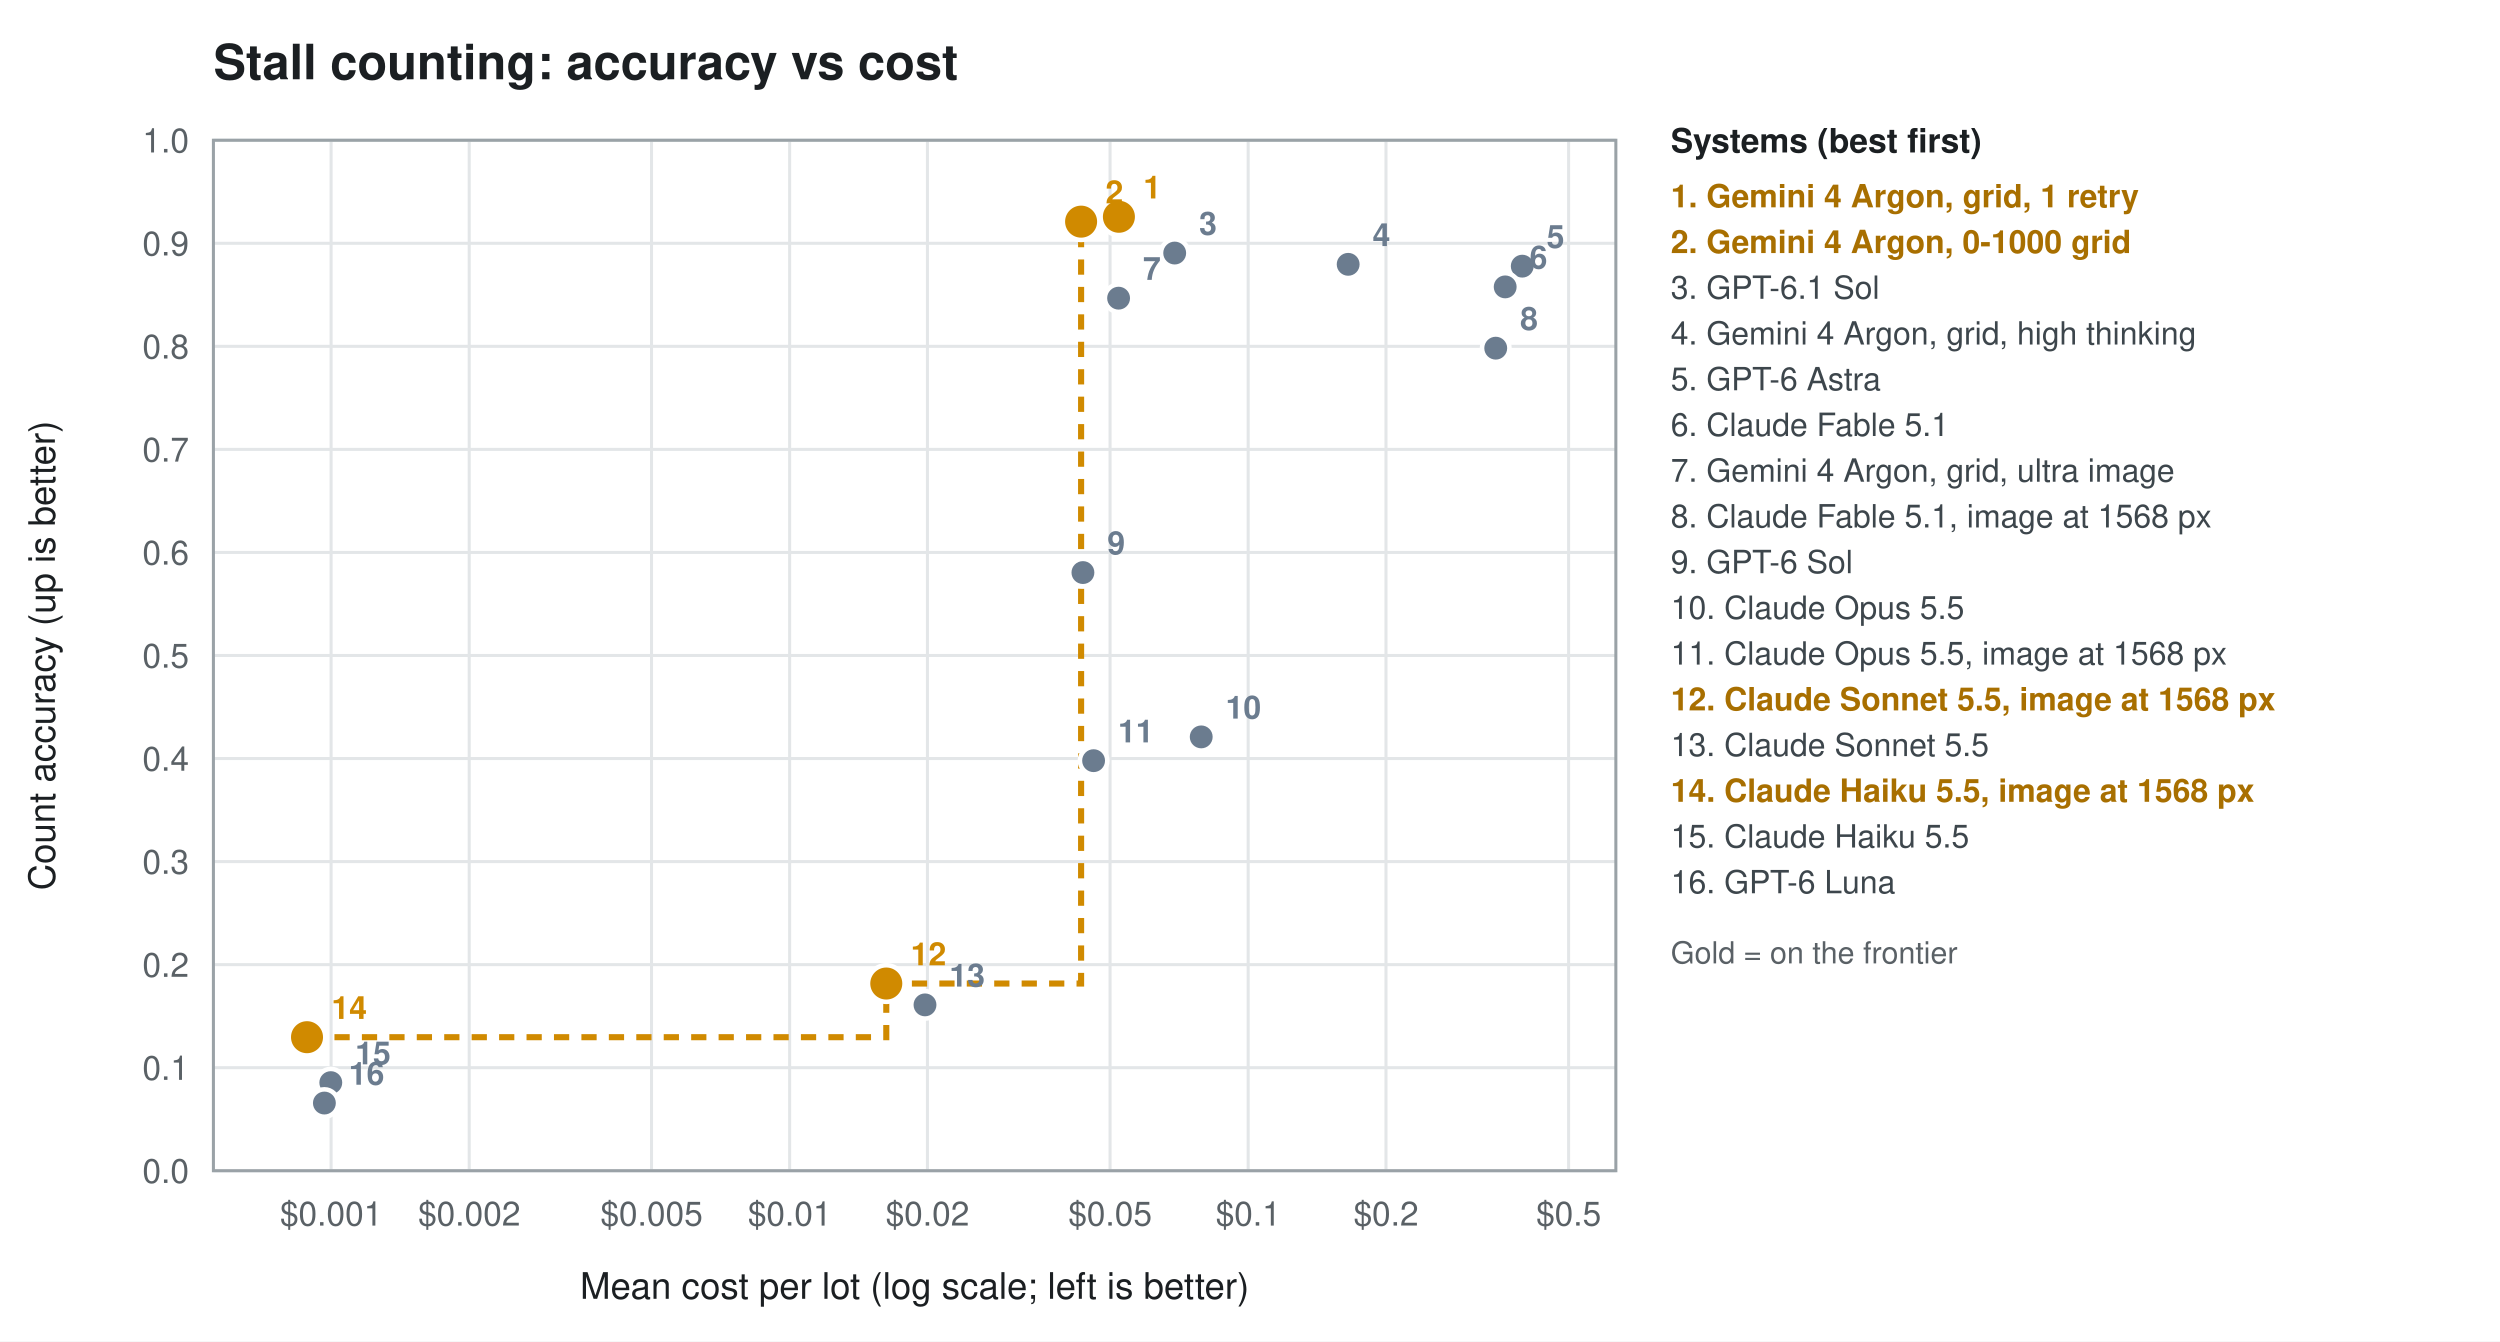
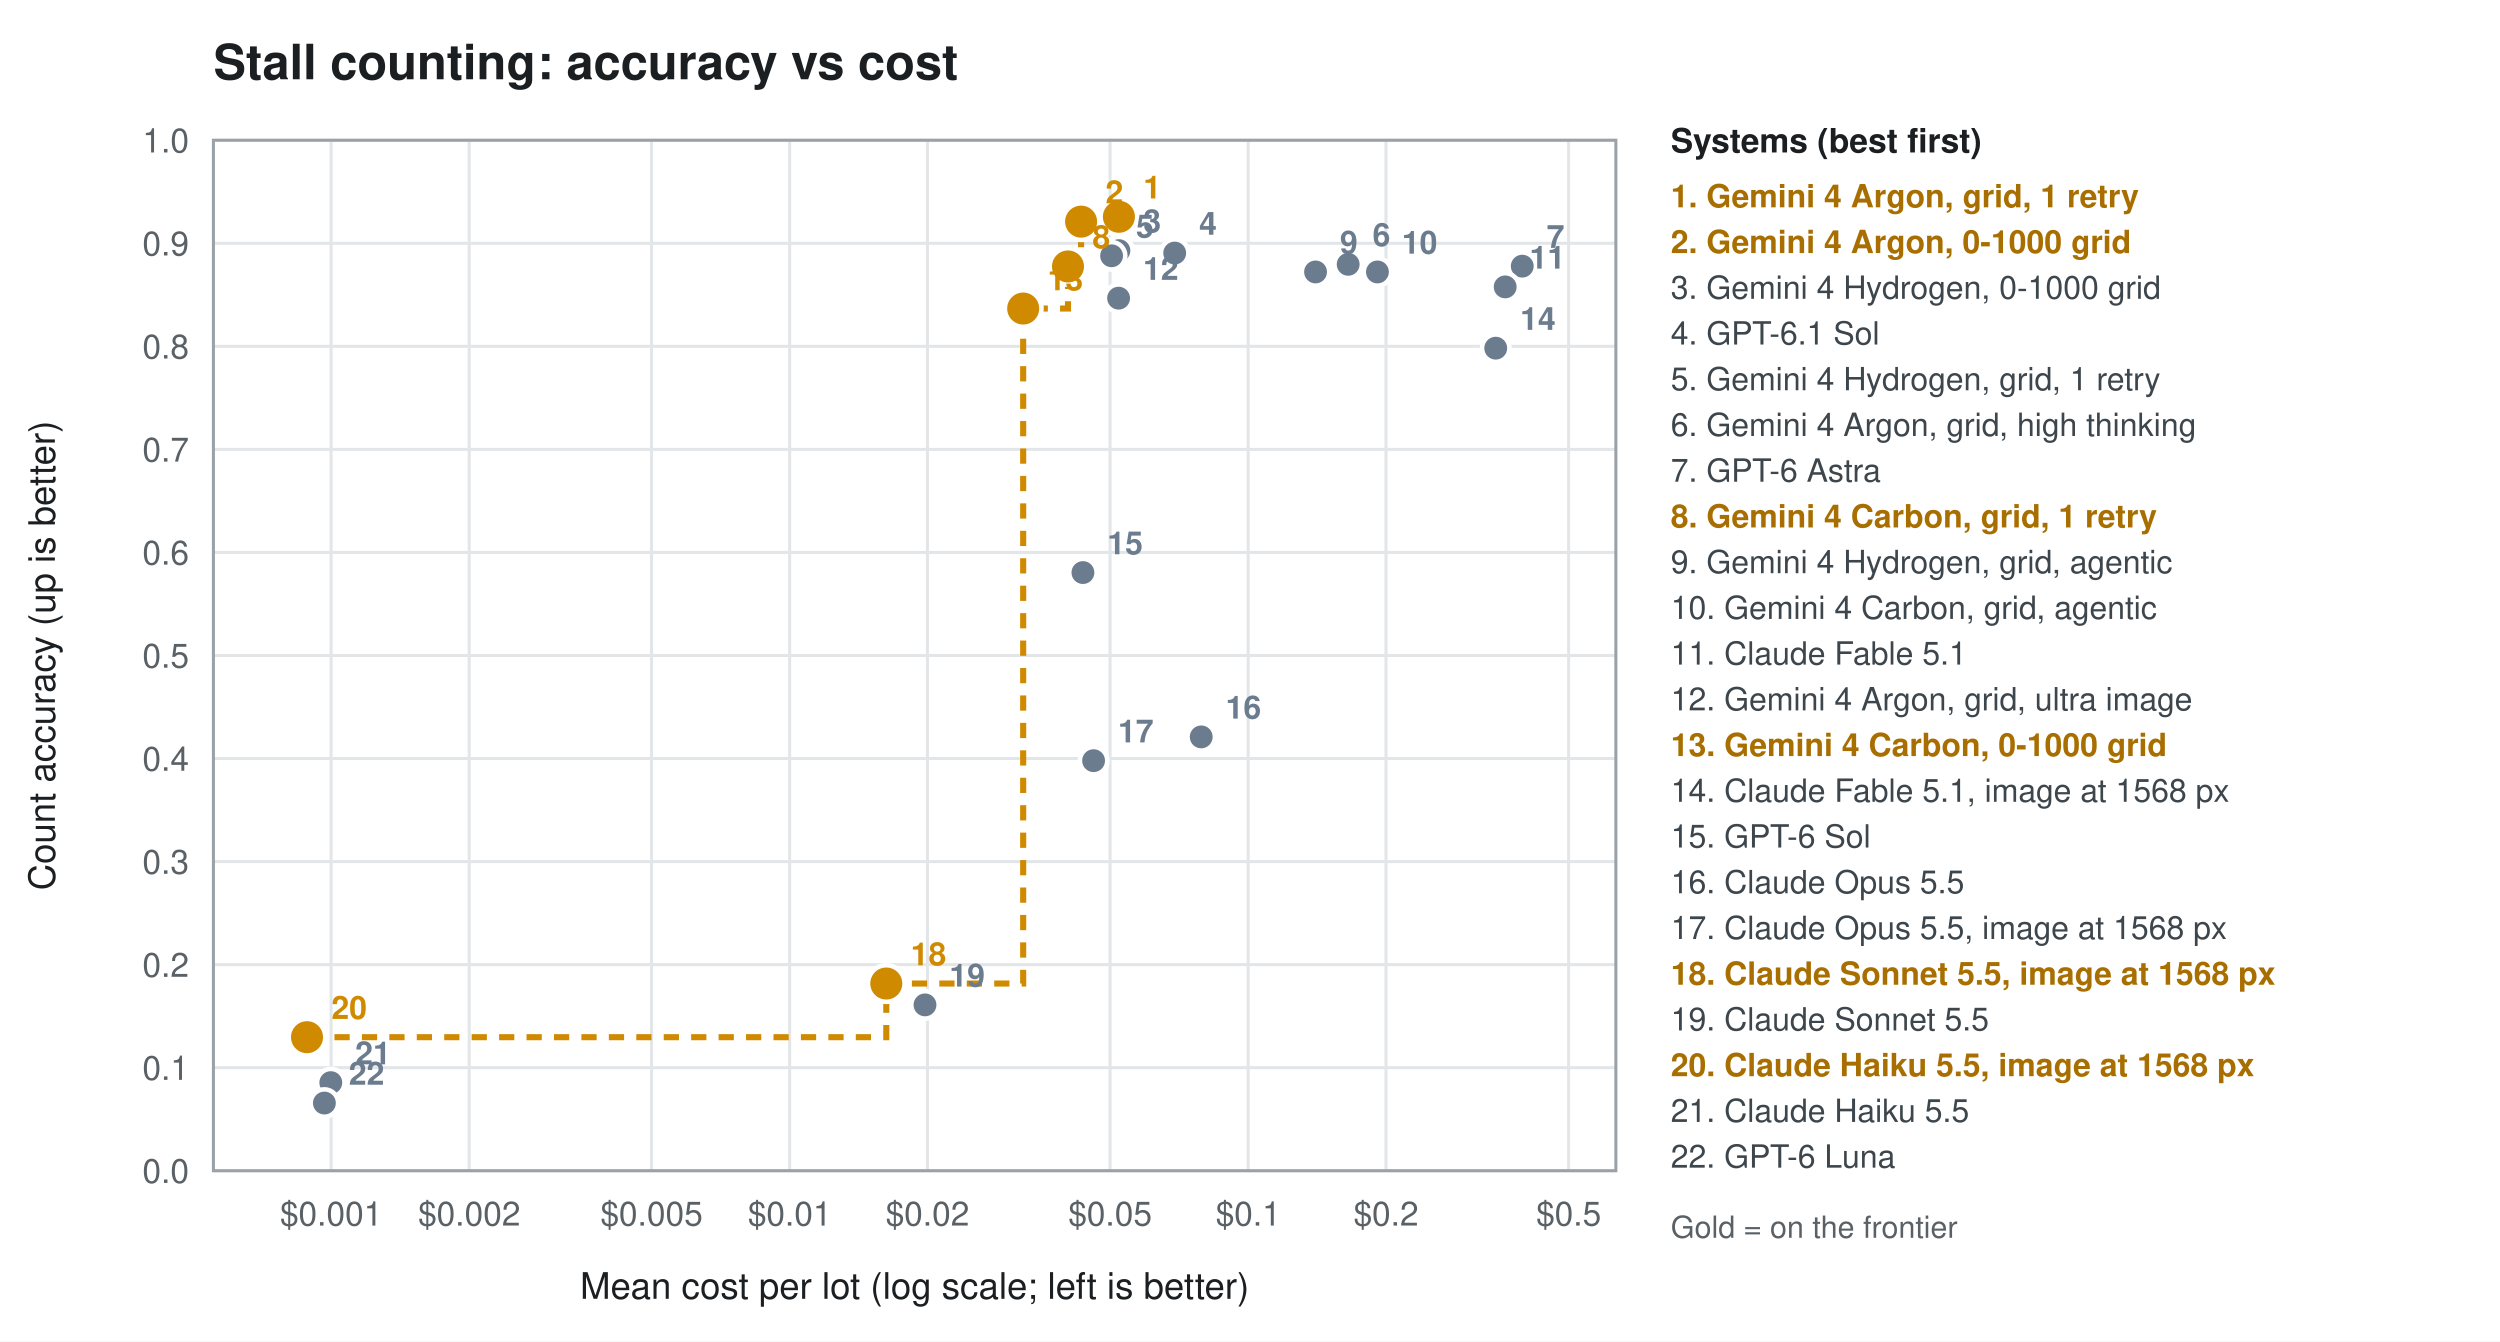
<svg xmlns="http://www.w3.org/2000/svg" viewBox="0 0 820 440" font-family="Helvetica, Arial, sans-serif">
  <rect width="820" height="440" fill="#ffffff" />
  <text x="70" y="26" font-size="16" font-weight="700" fill="#1b1f22">Stall counting: accuracy vs cost</text>
  <line x1="108.6" y1="46" x2="108.6" y2="384" stroke="#e3e6e8" />
  <text x="108.6" y="402" font-size="11" text-anchor="middle" fill="#5a6166">$0.001</text>
  <line x1="153.9" y1="46" x2="153.9" y2="384" stroke="#e3e6e8" />
  <text x="153.9" y="402" font-size="11" text-anchor="middle" fill="#5a6166">$0.002</text>
  <line x1="213.7" y1="46" x2="213.7" y2="384" stroke="#e3e6e8" />
  <text x="213.7" y="402" font-size="11" text-anchor="middle" fill="#5a6166">$0.005</text>
  <line x1="259.0" y1="46" x2="259.0" y2="384" stroke="#e3e6e8" />
  <text x="259.0" y="402" font-size="11" text-anchor="middle" fill="#5a6166">$0.01</text>
  <line x1="304.2" y1="46" x2="304.2" y2="384" stroke="#e3e6e8" />
  <text x="304.2" y="402" font-size="11" text-anchor="middle" fill="#5a6166">$0.02</text>
  <line x1="364.1" y1="46" x2="364.1" y2="384" stroke="#e3e6e8" />
  <text x="364.1" y="402" font-size="11" text-anchor="middle" fill="#5a6166">$0.05</text>
  <line x1="409.4" y1="46" x2="409.4" y2="384" stroke="#e3e6e8" />
  <text x="409.4" y="402" font-size="11" text-anchor="middle" fill="#5a6166">$0.1</text>
  <line x1="454.6" y1="46" x2="454.6" y2="384" stroke="#e3e6e8" />
  <text x="454.6" y="402" font-size="11" text-anchor="middle" fill="#5a6166">$0.2</text>
  <line x1="514.5" y1="46" x2="514.5" y2="384" stroke="#e3e6e8" />
  <text x="514.5" y="402" font-size="11" text-anchor="middle" fill="#5a6166">$0.5</text>
  <line x1="70" y1="384.0" x2="530" y2="384.0" stroke="#e3e6e8" />
  <text x="62" y="388.0" font-size="11" text-anchor="end" fill="#5a6166">0.0</text>
  <line x1="70" y1="350.2" x2="530" y2="350.2" stroke="#e3e6e8" />
  <text x="62" y="354.2" font-size="11" text-anchor="end" fill="#5a6166">0.1</text>
  <line x1="70" y1="316.4" x2="530" y2="316.4" stroke="#e3e6e8" />
  <text x="62" y="320.4" font-size="11" text-anchor="end" fill="#5a6166">0.2</text>
  <line x1="70" y1="282.6" x2="530" y2="282.6" stroke="#e3e6e8" />
  <text x="62" y="286.6" font-size="11" text-anchor="end" fill="#5a6166">0.3</text>
  <line x1="70" y1="248.8" x2="530" y2="248.8" stroke="#e3e6e8" />
  <text x="62" y="252.8" font-size="11" text-anchor="end" fill="#5a6166">0.4</text>
  <line x1="70" y1="215.0" x2="530" y2="215.0" stroke="#e3e6e8" />
  <text x="62" y="219.0" font-size="11" text-anchor="end" fill="#5a6166">0.5</text>
  <line x1="70" y1="181.2" x2="530" y2="181.2" stroke="#e3e6e8" />
  <text x="62" y="185.2" font-size="11" text-anchor="end" fill="#5a6166">0.6</text>
  <line x1="70" y1="147.4" x2="530" y2="147.4" stroke="#e3e6e8" />
  <text x="62" y="151.4" font-size="11" text-anchor="end" fill="#5a6166">0.7</text>
  <line x1="70" y1="113.6" x2="530" y2="113.6" stroke="#e3e6e8" />
  <text x="62" y="117.6" font-size="11" text-anchor="end" fill="#5a6166">0.8</text>
  <line x1="70" y1="79.8" x2="530" y2="79.8" stroke="#e3e6e8" />
  <text x="62" y="83.8" font-size="11" text-anchor="end" fill="#5a6166">0.9</text>
  <line x1="70" y1="46.0" x2="530" y2="46.0" stroke="#e3e6e8" />
  <text x="62" y="50.0" font-size="11" text-anchor="end" fill="#5a6166">1.0</text>
  <rect x="70" y="46" width="460" height="338" fill="none" stroke="#9aa2a7" />
  <text x="300.0" y="426" font-size="12" text-anchor="middle" fill="#1b1f22">Mean cost per lot (log scale; left is better)</text>
  <text transform="translate(18 215.0) rotate(-90)" font-size="12" text-anchor="middle" fill="#1b1f22">Count accuracy (up is better)</text>
-   <path d="M100.7,340.2 L290.7,340.2 L290.7,322.6 L354.6,322.6 L354.6,72.7 L367.0,72.7 L367.0,71.1" fill="none" stroke="#d08a00" stroke-width="2" stroke-dasharray="5 4" />
+   <path d="M100.7,340.2 L290.7,340.2 L290.7,322.6 L335.6,322.6 L335.6,101.2 L350.3,101.2 L350.3,87.4 L354.6,87.4 L354.6,72.7 L367.0,72.7 L367.0,71.1" fill="none" stroke="#d08a00" stroke-width="2" stroke-dasharray="5 4" />
  <circle cx="367.0" cy="71.1" r="6" fill="#d08a00" stroke="#ffffff" stroke-width="1.5" />
  <text x="375.0" y="65.1" font-size="10.5" font-weight="700" fill="#d08a00">1</text>
  <circle cx="354.6" cy="72.7" r="6" fill="#d08a00" stroke="#ffffff" stroke-width="1.5" />
  <text x="362.6" y="66.7" font-size="10.5" font-weight="700" fill="#d08a00">2</text>
+   <circle cx="367.0" cy="82.2" r="4.5" fill="#6b7c8f" stroke="#ffffff" stroke-width="1.5" />
+   <text x="375.0" y="76.2" font-size="10.5" font-weight="700" fill="#6b7c8f">3</text>
  <circle cx="385.3" cy="83.0" r="4.5" fill="#6b7c8f" stroke="#ffffff" stroke-width="1.5" />
-   <text x="393.3" y="77.0" font-size="10.5" font-weight="700" fill="#6b7c8f">3</text>
+   <text x="393.3" y="77.0" font-size="10.5" font-weight="700" fill="#6b7c8f">4</text>
+   <circle cx="364.6" cy="83.9" r="4.5" fill="#6b7c8f" stroke="#ffffff" stroke-width="1.5" />
+   <text x="372.6" y="77.9" font-size="10.5" font-weight="700" fill="#6b7c8f">5</text>
  <circle cx="442.2" cy="86.7" r="4.5" fill="#6b7c8f" stroke="#ffffff" stroke-width="1.5" />
-   <text x="450.2" y="80.7" font-size="10.5" font-weight="700" fill="#6b7c8f">4</text>
+   <text x="450.2" y="80.7" font-size="10.5" font-weight="700" fill="#6b7c8f">6</text>
  <circle cx="499.3" cy="87.3" r="4.5" fill="#6b7c8f" stroke="#ffffff" stroke-width="1.5" />
-   <text x="507.3" y="81.3" font-size="10.5" font-weight="700" fill="#6b7c8f">5</text>
+   <text x="507.3" y="81.3" font-size="10.5" font-weight="700" fill="#6b7c8f">7</text>
+   <circle cx="350.3" cy="87.4" r="6" fill="#d08a00" stroke="#ffffff" stroke-width="1.5" />
+   <text x="358.3" y="81.4" font-size="10.5" font-weight="700" fill="#d08a00">8</text>
+   <circle cx="431.5" cy="89.2" r="4.5" fill="#6b7c8f" stroke="#ffffff" stroke-width="1.5" />
+   <text x="439.5" y="83.2" font-size="10.5" font-weight="700" fill="#6b7c8f">9</text>
+   <circle cx="451.8" cy="89.2" r="4.5" fill="#6b7c8f" stroke="#ffffff" stroke-width="1.5" />
+   <text x="459.8" y="83.2" font-size="10.5" font-weight="700" fill="#6b7c8f">10</text>
  <circle cx="493.7" cy="94.1" r="4.5" fill="#6b7c8f" stroke="#ffffff" stroke-width="1.5" />
-   <text x="501.7" y="88.1" font-size="10.5" font-weight="700" fill="#6b7c8f">6</text>
+   <text x="501.7" y="88.1" font-size="10.5" font-weight="700" fill="#6b7c8f">11</text>
  <circle cx="366.9" cy="97.8" r="4.5" fill="#6b7c8f" stroke="#ffffff" stroke-width="1.5" />
-   <text x="374.9" y="91.8" font-size="10.5" font-weight="700" fill="#6b7c8f">7</text>
+   <text x="374.9" y="91.8" font-size="10.5" font-weight="700" fill="#6b7c8f">12</text>
+   <circle cx="335.6" cy="101.2" r="6" fill="#d08a00" stroke="#ffffff" stroke-width="1.5" />
+   <text x="343.6" y="95.2" font-size="10.5" font-weight="700" fill="#d08a00">13</text>
  <circle cx="490.6" cy="114.2" r="4.5" fill="#6b7c8f" stroke="#ffffff" stroke-width="1.5" />
-   <text x="498.6" y="108.2" font-size="10.5" font-weight="700" fill="#6b7c8f">8</text>
+   <text x="498.6" y="108.2" font-size="10.5" font-weight="700" fill="#6b7c8f">14</text>
  <circle cx="355.2" cy="187.8" r="4.5" fill="#6b7c8f" stroke="#ffffff" stroke-width="1.5" />
-   <text x="363.2" y="181.8" font-size="10.5" font-weight="700" fill="#6b7c8f">9</text>
+   <text x="363.2" y="181.8" font-size="10.5" font-weight="700" fill="#6b7c8f">15</text>
  <circle cx="394.0" cy="241.7" r="4.5" fill="#6b7c8f" stroke="#ffffff" stroke-width="1.5" />
-   <text x="402.0" y="235.7" font-size="10.5" font-weight="700" fill="#6b7c8f">10</text>
+   <text x="402.0" y="235.7" font-size="10.5" font-weight="700" fill="#6b7c8f">16</text>
  <circle cx="358.7" cy="249.5" r="4.5" fill="#6b7c8f" stroke="#ffffff" stroke-width="1.5" />
-   <text x="366.7" y="243.5" font-size="10.5" font-weight="700" fill="#6b7c8f">11</text>
+   <text x="366.7" y="243.5" font-size="10.5" font-weight="700" fill="#6b7c8f">17</text>
  <circle cx="290.7" cy="322.6" r="6" fill="#d08a00" stroke="#ffffff" stroke-width="1.5" />
-   <text x="298.7" y="316.6" font-size="10.5" font-weight="700" fill="#d08a00">12</text>
+   <text x="298.7" y="316.6" font-size="10.5" font-weight="700" fill="#d08a00">18</text>
  <circle cx="303.4" cy="329.6" r="4.5" fill="#6b7c8f" stroke="#ffffff" stroke-width="1.5" />
-   <text x="311.4" y="323.6" font-size="10.5" font-weight="700" fill="#6b7c8f">13</text>
+   <text x="311.4" y="323.6" font-size="10.5" font-weight="700" fill="#6b7c8f">19</text>
  <circle cx="100.7" cy="340.2" r="6" fill="#d08a00" stroke="#ffffff" stroke-width="1.5" />
-   <text x="108.7" y="334.2" font-size="10.5" font-weight="700" fill="#d08a00">14</text>
+   <text x="108.7" y="334.2" font-size="10.5" font-weight="700" fill="#d08a00">20</text>
  <circle cx="108.5" cy="355.1" r="4.5" fill="#6b7c8f" stroke="#ffffff" stroke-width="1.5" />
-   <text x="116.5" y="349.1" font-size="10.5" font-weight="700" fill="#6b7c8f">15</text>
+   <text x="116.5" y="349.1" font-size="10.5" font-weight="700" fill="#6b7c8f">21</text>
  <circle cx="106.4" cy="361.8" r="4.5" fill="#6b7c8f" stroke="#ffffff" stroke-width="1.5" />
-   <text x="114.4" y="355.8" font-size="10.5" font-weight="700" fill="#6b7c8f">16</text>
+   <text x="114.4" y="355.8" font-size="10.5" font-weight="700" fill="#6b7c8f">22</text>
  <text x="548" y="50" font-size="11" font-weight="700" fill="#1b1f22">Systems (best first)</text>
  <text x="548" y="68" font-size="10.5" fill="#a86f00" font-weight="700">1. Gemini 4 Argon, grid, 1 retry</text>
  <text x="548" y="83" font-size="10.5" fill="#a86f00" font-weight="700">2. Gemini 4 Argon, 0-1000 grid</text>
-   <text x="548" y="98" font-size="10.5" fill="#3d464c" font-weight="400">3. GPT-6.1 Sol</text>
-   <text x="548" y="113" font-size="10.5" fill="#3d464c" font-weight="400">4. Gemini 4 Argon, grid, high thinking</text>
-   <text x="548" y="128" font-size="10.5" fill="#3d464c" font-weight="400">5. GPT-6 Astra</text>
-   <text x="548" y="143" font-size="10.5" fill="#3d464c" font-weight="400">6. Claude Fable 5.1</text>
-   <text x="548" y="158" font-size="10.5" fill="#3d464c" font-weight="400">7. Gemini 4 Argon, grid, ultra image</text>
-   <text x="548" y="173" font-size="10.5" fill="#3d464c" font-weight="400">8. Claude Fable 5.1, image at 1568 px</text>
-   <text x="548" y="188" font-size="10.5" fill="#3d464c" font-weight="400">9. GPT-6 Sol</text>
-   <text x="548" y="203" font-size="10.5" fill="#3d464c" font-weight="400">10. Claude Opus 5.5</text>
-   <text x="548" y="218" font-size="10.5" fill="#3d464c" font-weight="400">11. Claude Opus 5.5, image at 1568 px</text>
-   <text x="548" y="233" font-size="10.5" fill="#a86f00" font-weight="700">12. Claude Sonnet 5.5, image at 1568 px</text>
-   <text x="548" y="248" font-size="10.5" fill="#3d464c" font-weight="400">13. Claude Sonnet 5.5</text>
-   <text x="548" y="263" font-size="10.5" fill="#a86f00" font-weight="700">14. Claude Haiku 5.5, image at 1568 px</text>
-   <text x="548" y="278" font-size="10.5" fill="#3d464c" font-weight="400">15. Claude Haiku 5.5</text>
-   <text x="548" y="293" font-size="10.5" fill="#3d464c" font-weight="400">16. GPT-6 Luna</text>
-   <text x="548" y="316" font-size="10" fill="#5a6166">Gold = on the frontier</text>
+   <text x="548" y="98" font-size="10.5" fill="#3d464c" font-weight="400">3. Gemini 4 Hydrogen, 0-1000 grid</text>
+   <text x="548" y="113" font-size="10.5" fill="#3d464c" font-weight="400">4. GPT-6.1 Sol</text>
+   <text x="548" y="128" font-size="10.5" fill="#3d464c" font-weight="400">5. Gemini 4 Hydrogen, grid, 1 retry</text>
+   <text x="548" y="143" font-size="10.5" fill="#3d464c" font-weight="400">6. Gemini 4 Argon, grid, high thinking</text>
+   <text x="548" y="158" font-size="10.5" fill="#3d464c" font-weight="400">7. GPT-6 Astra</text>
+   <text x="548" y="173" font-size="10.5" fill="#a86f00" font-weight="700">8. Gemini 4 Carbon, grid, 1 retry</text>
+   <text x="548" y="188" font-size="10.5" fill="#3d464c" font-weight="400">9. Gemini 4 Hydrogen, grid, agentic</text>
+   <text x="548" y="203" font-size="10.5" fill="#3d464c" font-weight="400">10. Gemini 4 Carbon, grid, agentic</text>
+   <text x="548" y="218" font-size="10.5" fill="#3d464c" font-weight="400">11. Claude Fable 5.1</text>
+   <text x="548" y="233" font-size="10.5" fill="#3d464c" font-weight="400">12. Gemini 4 Argon, grid, ultra image</text>
+   <text x="548" y="248" font-size="10.5" fill="#a86f00" font-weight="700">13. Gemini 4 Carbon, 0-1000 grid</text>
+   <text x="548" y="263" font-size="10.5" fill="#3d464c" font-weight="400">14. Claude Fable 5.1, image at 1568 px</text>
+   <text x="548" y="278" font-size="10.5" fill="#3d464c" font-weight="400">15. GPT-6 Sol</text>
+   <text x="548" y="293" font-size="10.5" fill="#3d464c" font-weight="400">16. Claude Opus 5.5</text>
+   <text x="548" y="308" font-size="10.5" fill="#3d464c" font-weight="400">17. Claude Opus 5.5, image at 1568 px</text>
+   <text x="548" y="323" font-size="10.5" fill="#a86f00" font-weight="700">18. Claude Sonnet 5.5, image at 1568 px</text>
+   <text x="548" y="338" font-size="10.5" fill="#3d464c" font-weight="400">19. Claude Sonnet 5.5</text>
+   <text x="548" y="353" font-size="10.5" fill="#a86f00" font-weight="700">20. Claude Haiku 5.5, image at 1568 px</text>
+   <text x="548" y="368" font-size="10.5" fill="#3d464c" font-weight="400">21. Claude Haiku 5.5</text>
+   <text x="548" y="383" font-size="10.5" fill="#3d464c" font-weight="400">22. GPT-6 Luna</text>
+   <text x="548" y="406" font-size="10" fill="#5a6166">Gold = on the frontier</text>
</svg>
